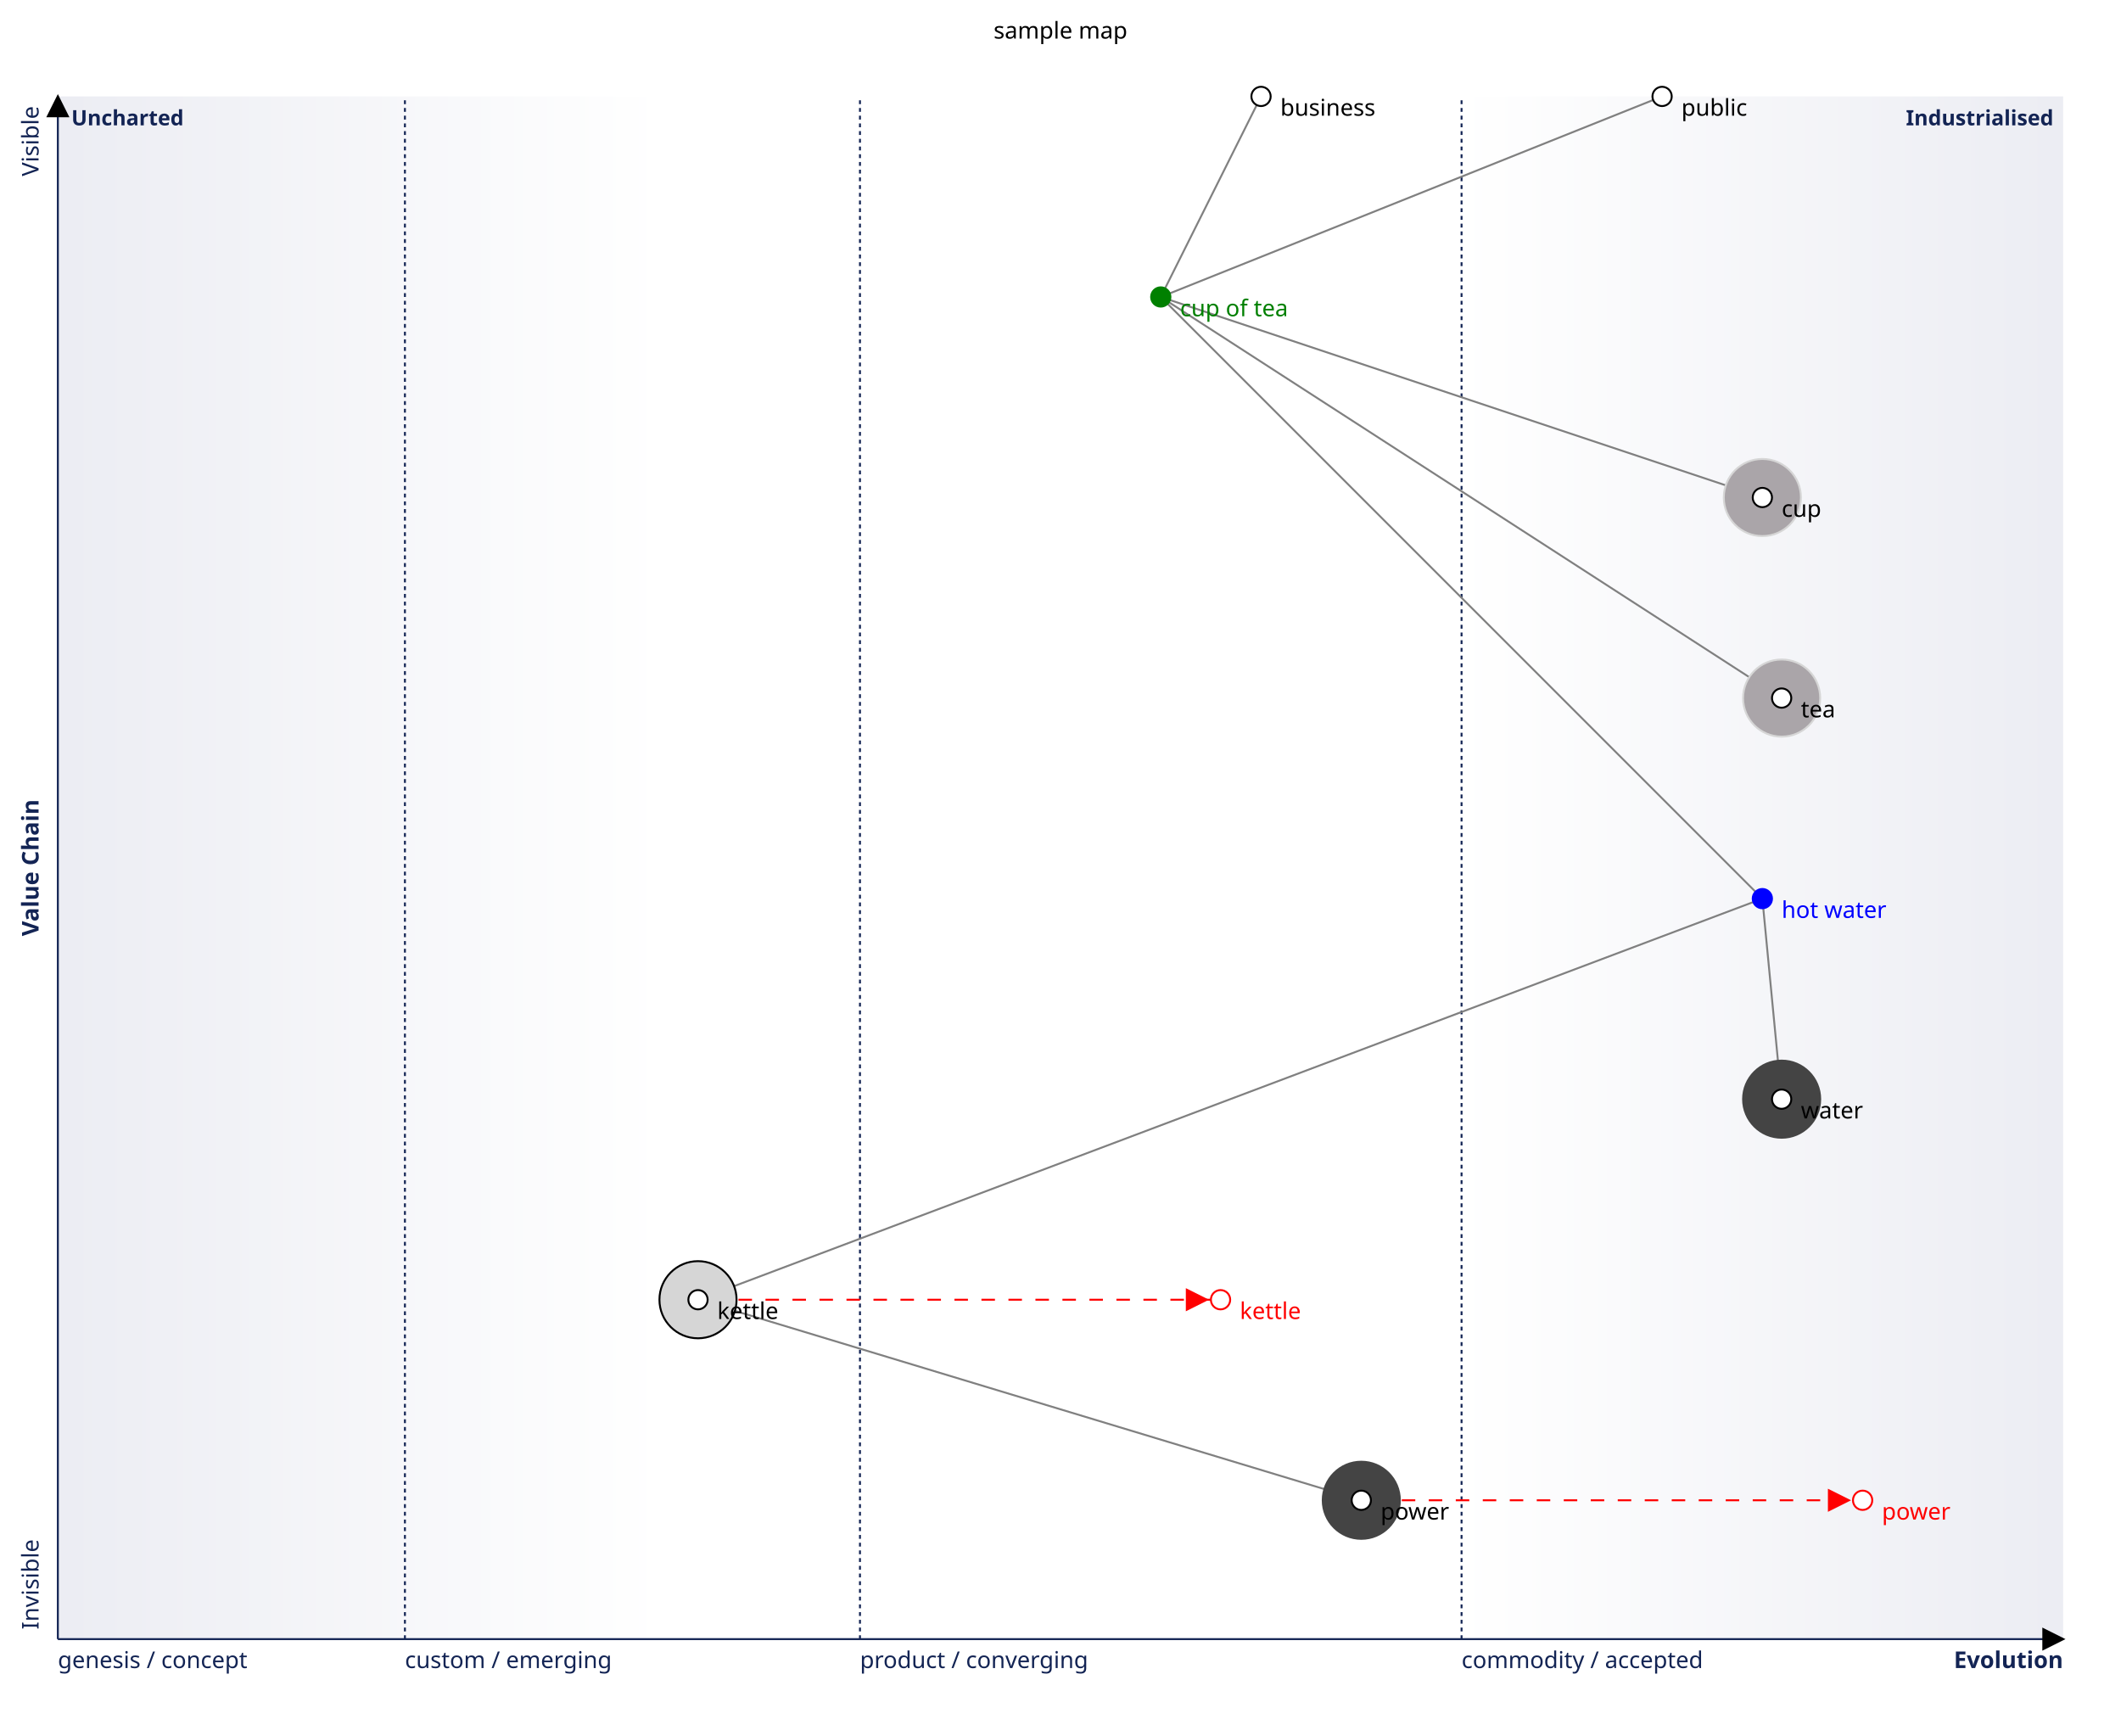
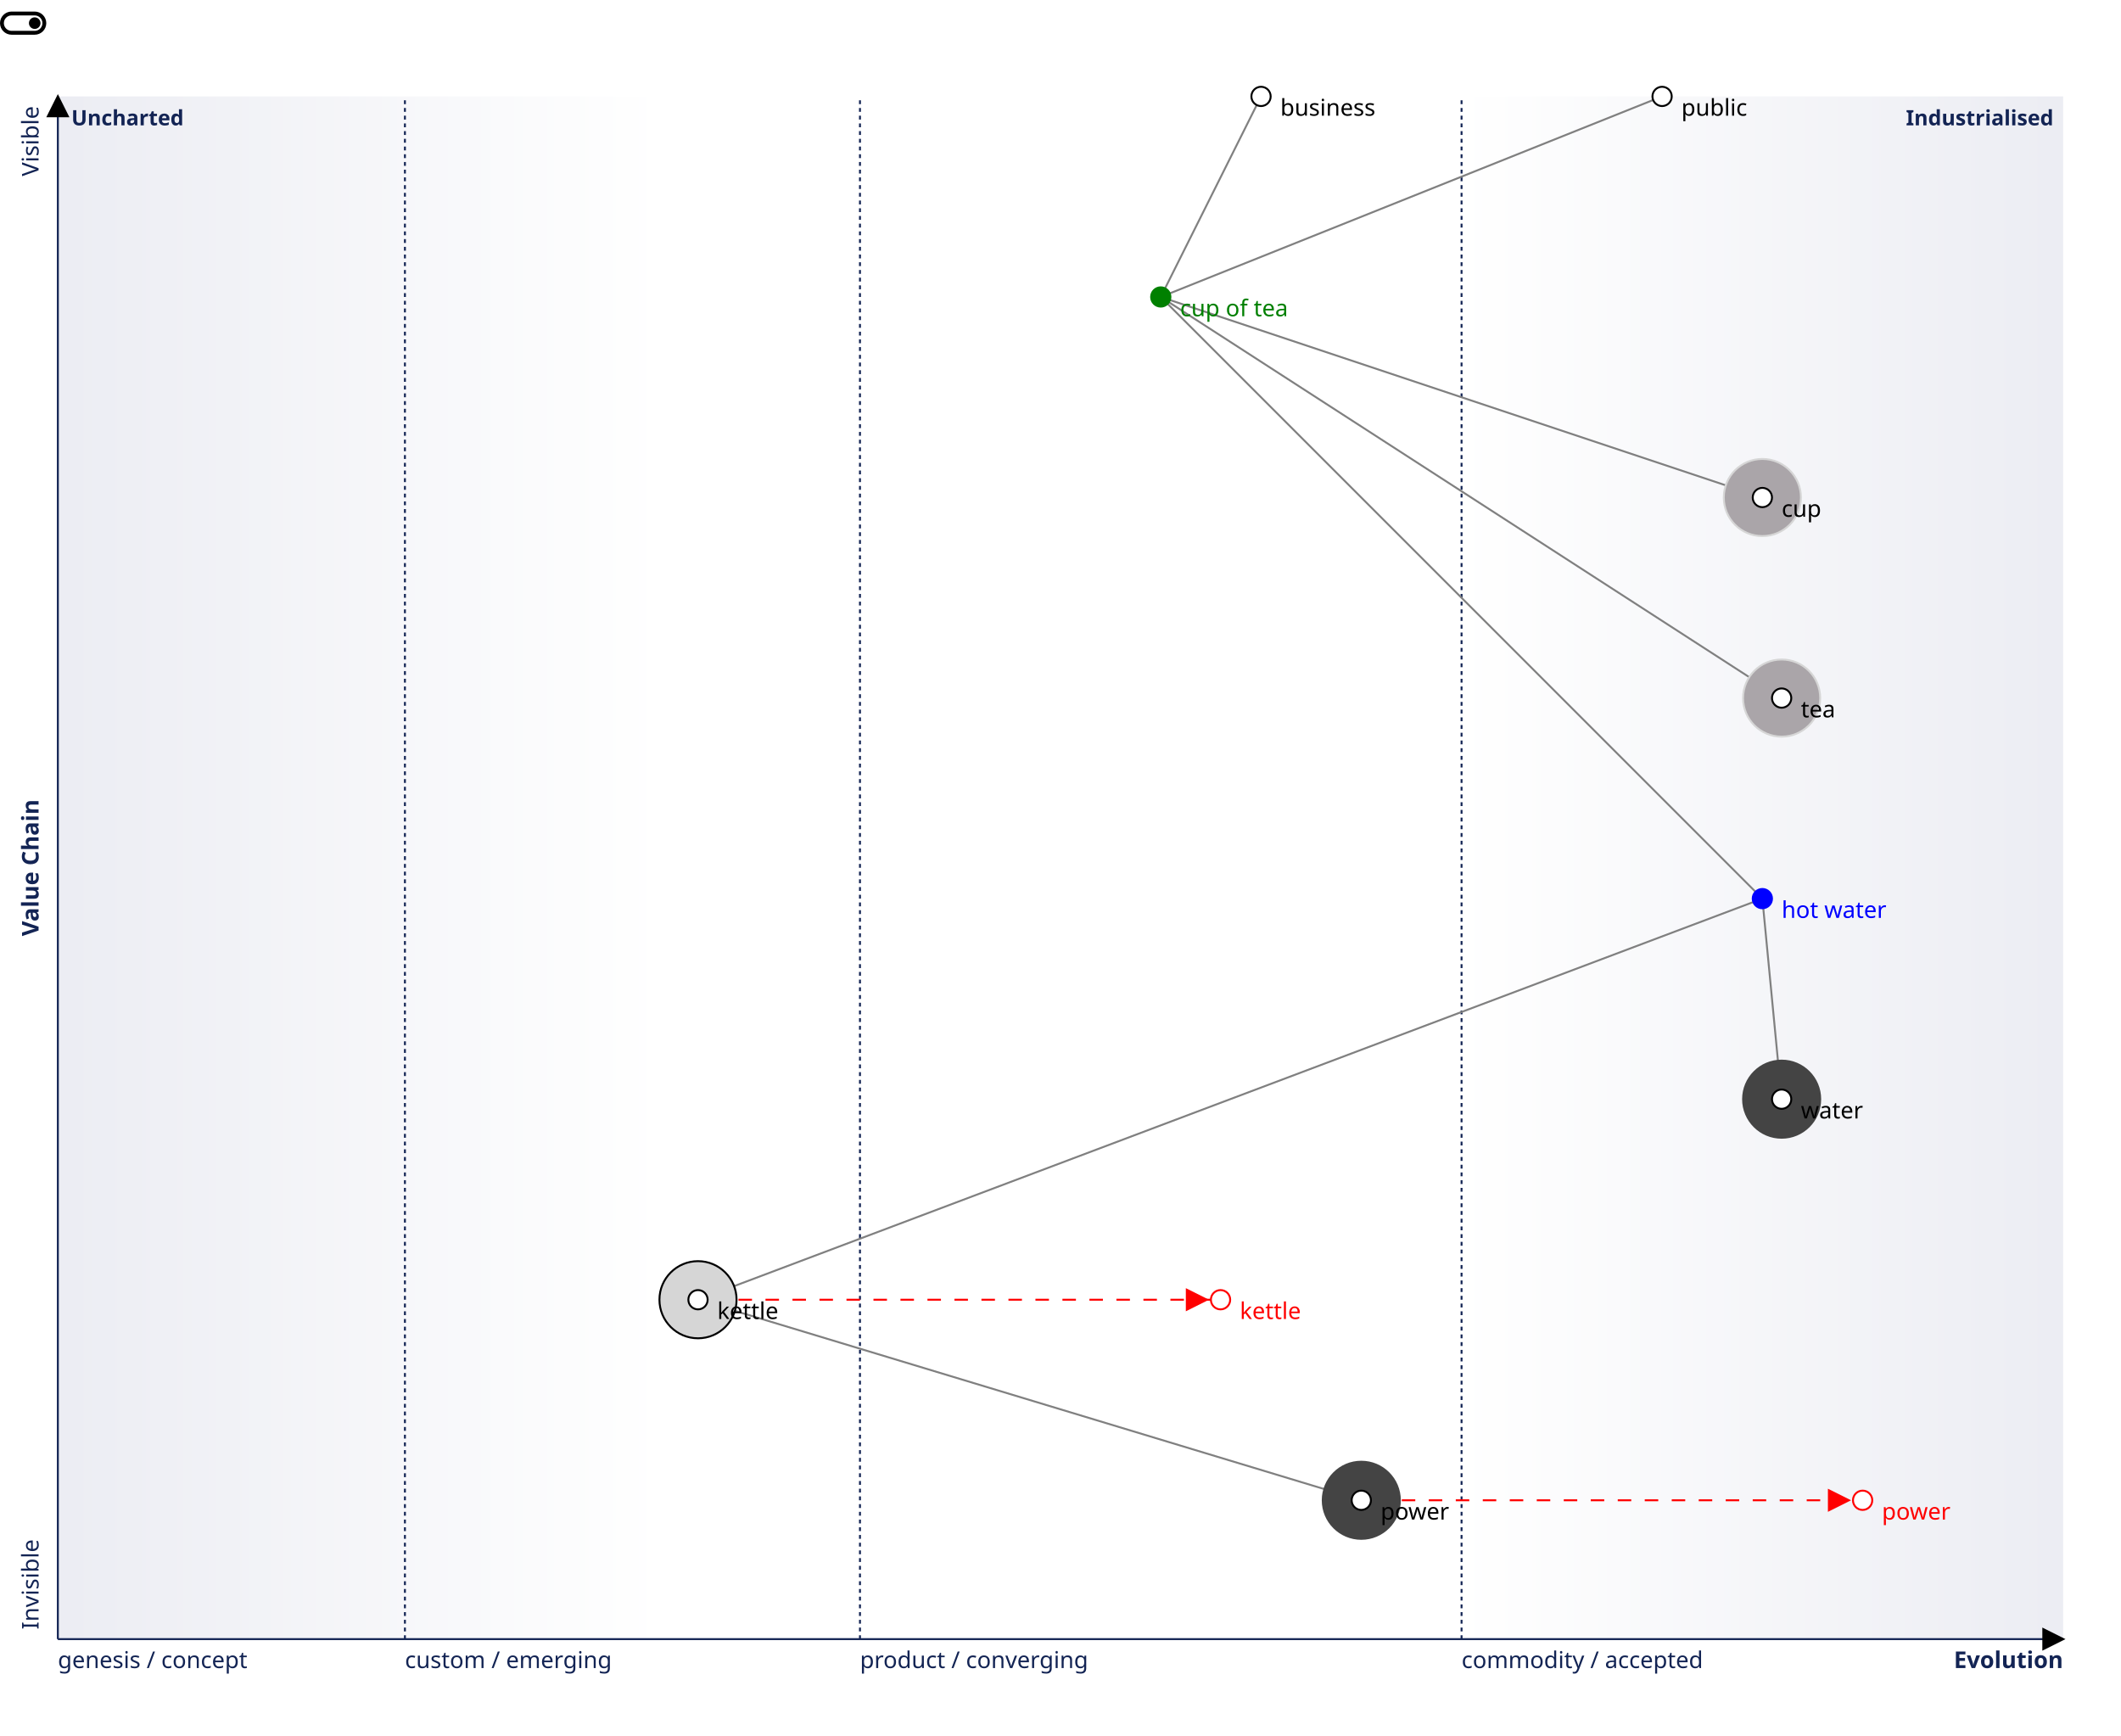
<svg xmlns="http://www.w3.org/2000/svg" width="100%" height="100%" viewBox="0 0 1100 900" preserveAspectRatio="xMidYMid meet">
  <style>
- .evolutionEdge {
- 	stroke-dasharray: 7;
- 	stroke-dashoffset: 7;
- 	animation: dash 3s linear forwards infinite;
- }
+ 	.evolutionEdge {
+ 		stroke-dasharray: 7;
+ 		stroke-dashoffset: 7;
+ animation: dash 3s linear forwards infinite;
+ 	}

@keyframes dash {
	from {
		stroke-dashoffset: 100;
	}
	to {
		stroke-dashoffset: 0;
	}
}</style>
  <rect x="0" y="0" width="1100" height="900" fill="rgb(236,237,243)" fill-opacity="0.0" />
  <defs>
    <linearGradient id="wardleyGradient" x1="0%" y1="0%" x2="100%" y2="0%">
      <stop offset="0%" stop-color="rgb(236,237,243)" />
      <stop offset="30%" stop-color="rgb(255,255,255)" />
      <stop offset="70%" stop-color="rgb(255,255,255)" />
      <stop offset="100%" stop-color="rgb(236,237,243)" />
    </linearGradient>
    <marker id="arrow" refX="15" refY="0" markerWidth="12" markerHeight="12" viewBox="0 -5 10 10">
      <path d="M0,-5L10,0L0,5" fill="rgb(255,0,0)" />
    </marker>
    <marker id="graphArrow" refX="9" refY="0" markerWidth="12" markerHeight="12" viewBox="0 -5 10 10">
      <path d="M0,-5L10,0L0,5" fill="rgb(0,0,0)" />
    </marker>
  </defs>
  <rect x="30" y="50" width="1040" height="800" style="fill:url(#wardleyGradient)" />
  <g transform=" translate(30,850) rotate(270)">
    <line x1="0" y1="0" x2="800" y2="0" stroke-width="1" marker-end="url(#graphArrow)" stroke="rgb(19,36,84)" stroke-opacity="1.0" />
    <line x1="0" y1="180" x2="800" y2="180" stroke-width="1" stroke-dasharray="2 2" stroke="rgb(19,36,84)" stroke-opacity="1.0" />
    <line x1="0" y1="416" x2="800" y2="416" stroke-width="1" stroke-dasharray="2 2" stroke="rgb(19,36,84)" stroke-opacity="1.0" />
    <line x1="0" y1="728" x2="800" y2="728" stroke-width="1" stroke-dasharray="2 2" stroke="rgb(19,36,84)" stroke-opacity="1.0" />
    <text x="5" y="-10" fill="rgb(19,36,84)" fill-opacity="1.0" font-family="Century Gothic,CenturyGothic,AppleGothic,sans-serif" text-anchor="start">Invisible</text>
    <text x="795" y="-10" fill="rgb(19,36,84)" fill-opacity="1.0" font-family="Century Gothic,CenturyGothic,AppleGothic,sans-serif" text-anchor="end">Visible</text>
    <text x="400" y="-10" fill="rgb(19,36,84)" fill-opacity="1.0" font-weight="bold" font-family="Century Gothic,CenturyGothic,AppleGothic,sans-serif" text-anchor="middle">Value Chain</text>
  </g>
  <line x1="30" y1="850" x2="1070" y2="850" marker-end="url(#graphArrow)" stroke="rgb(19,36,84)" stroke-opacity="1.0" />
  <text x="37" y="65" fill="rgb(19,36,84)" fill-opacity="1.0" font-weight="bold" font-family="Century Gothic,CenturyGothic,AppleGothic,sans-serif" font-size="11px" text-anchor="start">Uncharted</text>
  <text x="1065" y="65" fill="rgb(19,36,84)" fill-opacity="1.0" font-weight="bold" font-family="Century Gothic,CenturyGothic,AppleGothic,sans-serif" font-size="11px" text-anchor="end">Industrialised</text>
  <text x="30" y="865" fill="rgb(19,36,84)" fill-opacity="1.0" font-family="Century Gothic,CenturyGothic,AppleGothic,sans-serif">genesis / concept</text>
  <text x="210" y="865" fill="rgb(19,36,84)" fill-opacity="1.0" font-family="Century Gothic,CenturyGothic,AppleGothic,sans-serif">custom / emerging</text>
  <text x="446" y="865" fill="rgb(19,36,84)" fill-opacity="1.0" font-family="Century Gothic,CenturyGothic,AppleGothic,sans-serif">product / converging</text>
  <text x="758" y="865" fill="rgb(19,36,84)" fill-opacity="1.0" font-family="Century Gothic,CenturyGothic,AppleGothic,sans-serif">commodity / accepted</text>
  <text x="1070" y="865" fill="rgb(19,36,84)" fill-opacity="1.0" font-weight="bold" font-family="Century Gothic,CenturyGothic,AppleGothic,sans-serif" text-anchor="end">Evolution</text>
-   <text x="550" y="20" font-family="Century Gothic,CenturyGothic,AppleGothic,sans-serif" text-anchor="middle">sample map</text>
+   <g id="control">
+     <path style="display:none;" id="t1_on" d="M18 18h-12c-3.311 0-6-2.689-6-6s2.689-6 6-6h12.039c3.293.021 5.961 2.701 5.961 6 0 3.311-2.688 6-6 6zm0-10h-12c-2.208 0-4 1.792-4 4s1.792 4 4 4h12c2.208 0 4-1.792 4-4 0-2.199-1.778-3.986-3.974-4h-.026zm-12 1c1.656 0 3 1.344 3 3s-1.344 3-3 3-3-1.344-3-3 1.344-3 3-3z" />
+     <path id="t1_off" d="M6 18h12c3.311 0 6-2.689 6-6s-2.689-6-6-6h-12.039c-3.293.021-5.961 2.701-5.961 6 0 3.311 2.688 6 6 6zm0-10h12c2.208 0 4 1.792 4 4s-1.792 4-4 4h-12c-2.208 0-4-1.792-4-4 0-2.199 1.778-3.986 3.974-4h.026zm12 1c-1.656 0-3 1.344-3 3s1.344 3 3 3 3-1.344 3-3-1.344-3-3-3z" />
+   </g>
  <g id="layer_0">
    <g id="edge_0_1">
      <line x1="654" y1="50" x2="602" y2="154" stroke-width="1" stroke="rgb(128,128,128)" stroke-opacity="1.0" />
    </g>
    <g id="edge_5_7">
      <line x1="914" y1="466" x2="362" y2="674" stroke-width="1" stroke="rgb(128,128,128)" stroke-opacity="1.0" />
    </g>
    <g id="edge_5_6">
      <line x1="914" y1="466" x2="924" y2="570" stroke-width="1" stroke="rgb(128,128,128)" stroke-opacity="1.0" />
    </g>
    <g id="edge_2_1">
      <line x1="862" y1="50" x2="602" y2="154" stroke-width="1" stroke="rgb(128,128,128)" stroke-opacity="1.0" />
    </g>
    <g id="edge_7_12">
      <line x1="362" y1="674" x2="633" y2="674" stroke-width="1" stroke-dasharray="5 5" marker-end="url(#arrow)" class="evolutionEdge" stroke="rgb(255,0,0)" stroke-opacity="1.0" />
    </g>
    <g id="edge_7_8">
      <line x1="362" y1="674" x2="706" y2="778" stroke-width="1" stroke="rgb(128,128,128)" stroke-opacity="1.0" />
    </g>
    <g id="edge_8_13">
      <line x1="706" y1="778" x2="966" y2="778" stroke-width="1" stroke-dasharray="5 5" marker-end="url(#arrow)" class="evolutionEdge" stroke="rgb(255,0,0)" stroke-opacity="1.0" />
    </g>
    <g id="edge_1_3">
      <line x1="602" y1="154" x2="914" y2="258" stroke-width="1" stroke="rgb(128,128,128)" stroke-opacity="1.0" />
    </g>
    <g id="edge_1_4">
      <line x1="602" y1="154" x2="924" y2="362" stroke-width="1" stroke="rgb(128,128,128)" stroke-opacity="1.0" />
    </g>
    <g id="edge_1_5">
      <line x1="602" y1="154" x2="914" y2="466" stroke-width="1" stroke="rgb(128,128,128)" stroke-opacity="1.0" />
    </g>
  </g>
  <g id="layer_10">
    <g id="element_4">
      <g transform=" translate(924,362)">
        <circle cx="0" cy="0" r="20" fill="rgb(170,165,169)" fill-opacity="1.0" stroke="rgb(214,214,214)" stroke-opacity="1.0" stroke-width="1" />
        <circle cx="0" cy="0" r="5" fill="rgb(255,255,255)" fill-opacity="1.0" stroke="rgb(0,0,0)" stroke-opacity="1.0" stroke-width="1" />
        <text x="10" y="10" fill="rgb(0,0,0)" fill-opacity="1.0" font-family="Century Gothic,CenturyGothic,AppleGothic,sans-serif">tea</text>
      </g>
    </g>
    <g id="element_2">
      <g transform=" translate(862,50)">
        <circle cx="0" cy="0" r="5" fill="rgb(255,255,255)" fill-opacity="1.0" stroke="rgb(0,0,0)" stroke-opacity="1.0" stroke-width="1" />
        <text x="10" y="10" fill="rgb(0,0,0)" fill-opacity="1.0" font-family="Century Gothic,CenturyGothic,AppleGothic,sans-serif">public</text>
      </g>
    </g>
    <g id="element_7">
      <g transform=" translate(362,674)">
        <circle cx="0" cy="0" r="20" fill="rgb(214,214,214)" fill-opacity="1.0" stroke="rgb(0,0,0)" stroke-opacity="1.0" stroke-width="1" />
        <circle cx="0" cy="0" r="5" fill="rgb(255,255,255)" fill-opacity="1.0" stroke="rgb(0,0,0)" stroke-opacity="1.0" stroke-width="1" />
        <text x="10" y="10" fill="rgb(0,0,0)" fill-opacity="1.0" font-family="Century Gothic,CenturyGothic,AppleGothic,sans-serif">kettle</text>
      </g>
    </g>
    <g id="element_12">
      <g transform=" translate(633,674)">
        <circle cx="0" cy="0" r="5" fill="rgb(255,255,255)" fill-opacity="1.0" stroke="rgb(255,0,0)" stroke-opacity="1.0" stroke-width="1" />
        <text x="10" y="10" fill="rgb(255,0,0)" fill-opacity="1.0" font-family="Century Gothic,CenturyGothic,AppleGothic,sans-serif">kettle</text>
      </g>
    </g>
    <g id="element_8">
      <g transform=" translate(706,778)">
        <circle cx="0" cy="0" r="20" fill="rgb(68,68,68)" fill-opacity="1.0" stroke="rgb(68,68,68)" stroke-opacity="1.0" stroke-width="1" />
        <circle cx="0" cy="0" r="5" fill="rgb(255,255,255)" fill-opacity="1.0" stroke="rgb(0,0,0)" stroke-opacity="1.0" stroke-width="1" />
        <text x="10" y="10" fill="rgb(0,0,0)" fill-opacity="1.0" font-family="Century Gothic,CenturyGothic,AppleGothic,sans-serif">power</text>
      </g>
    </g>
    <g id="element_13">
      <g transform=" translate(966,778)">
        <circle cx="0" cy="0" r="5" fill="rgb(255,255,255)" fill-opacity="1.0" stroke="rgb(255,0,0)" stroke-opacity="1.0" stroke-width="1" />
        <text x="10" y="10" fill="rgb(255,0,0)" fill-opacity="1.0" font-family="Century Gothic,CenturyGothic,AppleGothic,sans-serif">power</text>
      </g>
    </g>
    <g id="element_1">
      <g transform=" translate(602,154)">
        <circle cx="0" cy="0" r="5" fill="rgb(0,128,0)" fill-opacity="1.0" stroke="rgb(0,128,0)" stroke-opacity="1.0" stroke-width="1" />
        <text x="10" y="10" fill="rgb(0,128,0)" fill-opacity="1.0" font-family="Century Gothic,CenturyGothic,AppleGothic,sans-serif">cup of tea</text>
      </g>
    </g>
    <g id="element_3">
      <g transform=" translate(914,258)">
        <circle cx="0" cy="0" r="20" fill="rgb(170,165,169)" fill-opacity="1.0" stroke="rgb(214,214,214)" stroke-opacity="1.0" stroke-width="1" />
        <circle cx="0" cy="0" r="5" fill="rgb(255,255,255)" fill-opacity="1.0" stroke="rgb(0,0,0)" stroke-opacity="1.0" stroke-width="1" />
        <text x="10" y="10" fill="rgb(0,0,0)" fill-opacity="1.0" font-family="Century Gothic,CenturyGothic,AppleGothic,sans-serif">cup</text>
      </g>
    </g>
    <g id="element_0">
      <g transform=" translate(654,50)">
        <circle cx="0" cy="0" r="5" fill="rgb(255,255,255)" fill-opacity="1.0" stroke="rgb(0,0,0)" stroke-opacity="1.0" stroke-width="1" />
        <text x="10" y="10" fill="rgb(0,0,0)" fill-opacity="1.0" font-family="Century Gothic,CenturyGothic,AppleGothic,sans-serif">business</text>
      </g>
    </g>
    <g id="element_5">
      <g transform=" translate(914,466)">
        <circle cx="0" cy="0" r="5" fill="rgb(0,0,255)" fill-opacity="1.0" stroke="rgb(0,0,255)" stroke-opacity="1.0" stroke-width="1" />
        <text x="10" y="10" fill="rgb(0,0,255)" fill-opacity="1.0" font-family="Century Gothic,CenturyGothic,AppleGothic,sans-serif">hot water</text>
      </g>
    </g>
    <g id="element_6">
      <g transform=" translate(924,570)">
        <circle cx="0" cy="0" r="20" fill="rgb(68,68,68)" fill-opacity="1.0" stroke="rgb(68,68,68)" stroke-opacity="1.0" stroke-width="1" />
        <circle cx="0" cy="0" r="5" fill="rgb(255,255,255)" fill-opacity="1.0" stroke="rgb(0,0,0)" stroke-opacity="1.0" stroke-width="1" />
        <text x="10" y="10" fill="rgb(0,0,0)" fill-opacity="1.0" font-family="Century Gothic,CenturyGothic,AppleGothic,sans-serif">water</text>
      </g>
    </g>
  </g>
</svg>
